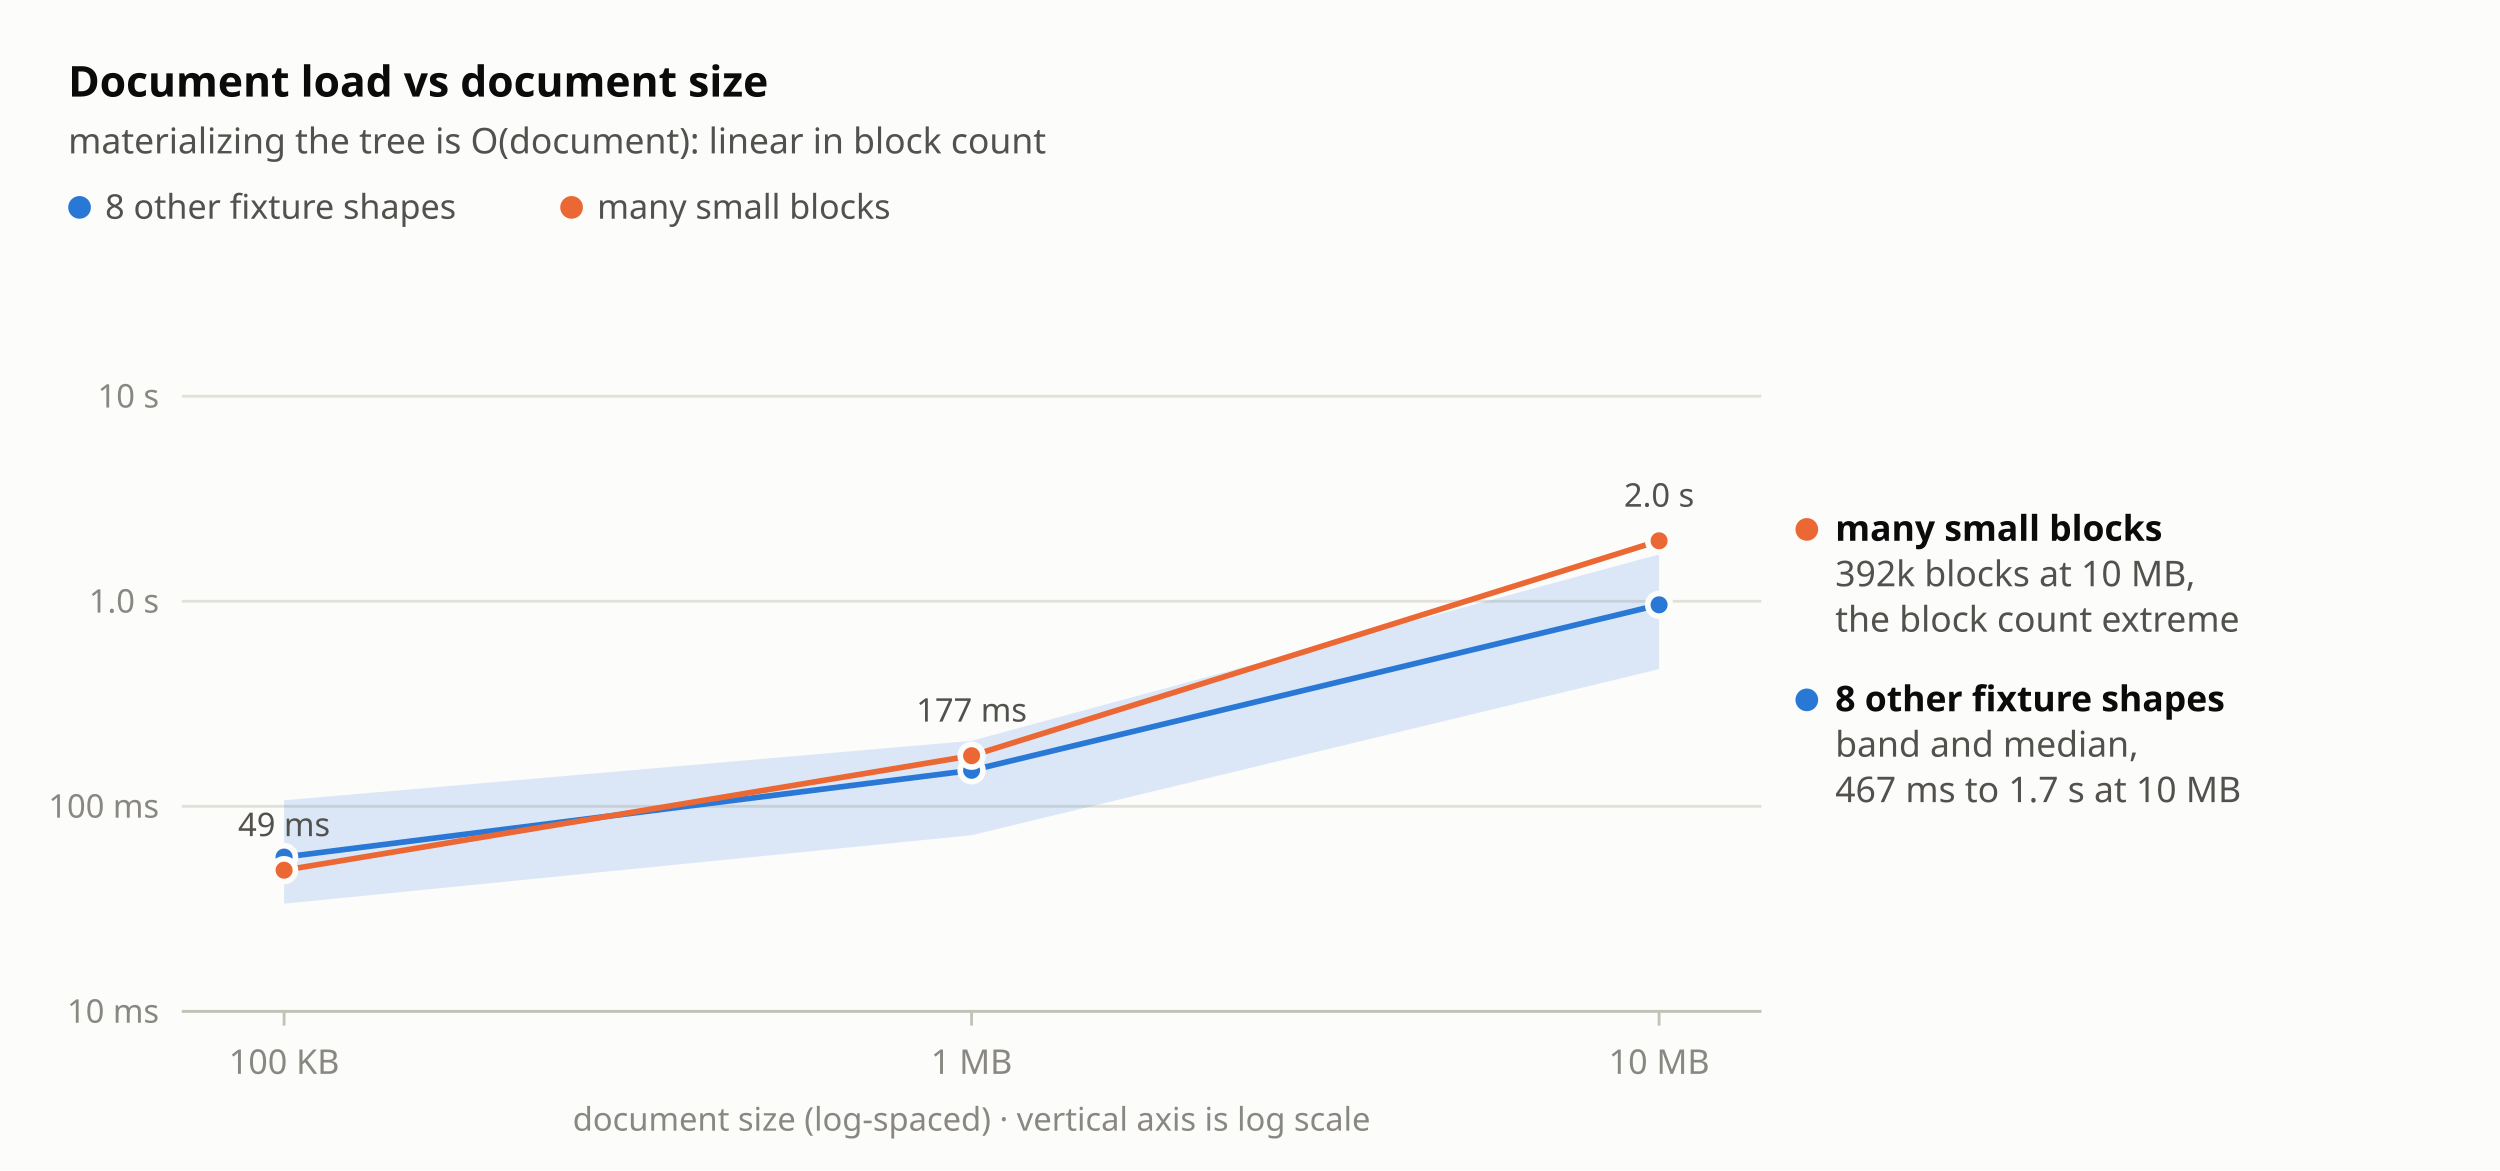
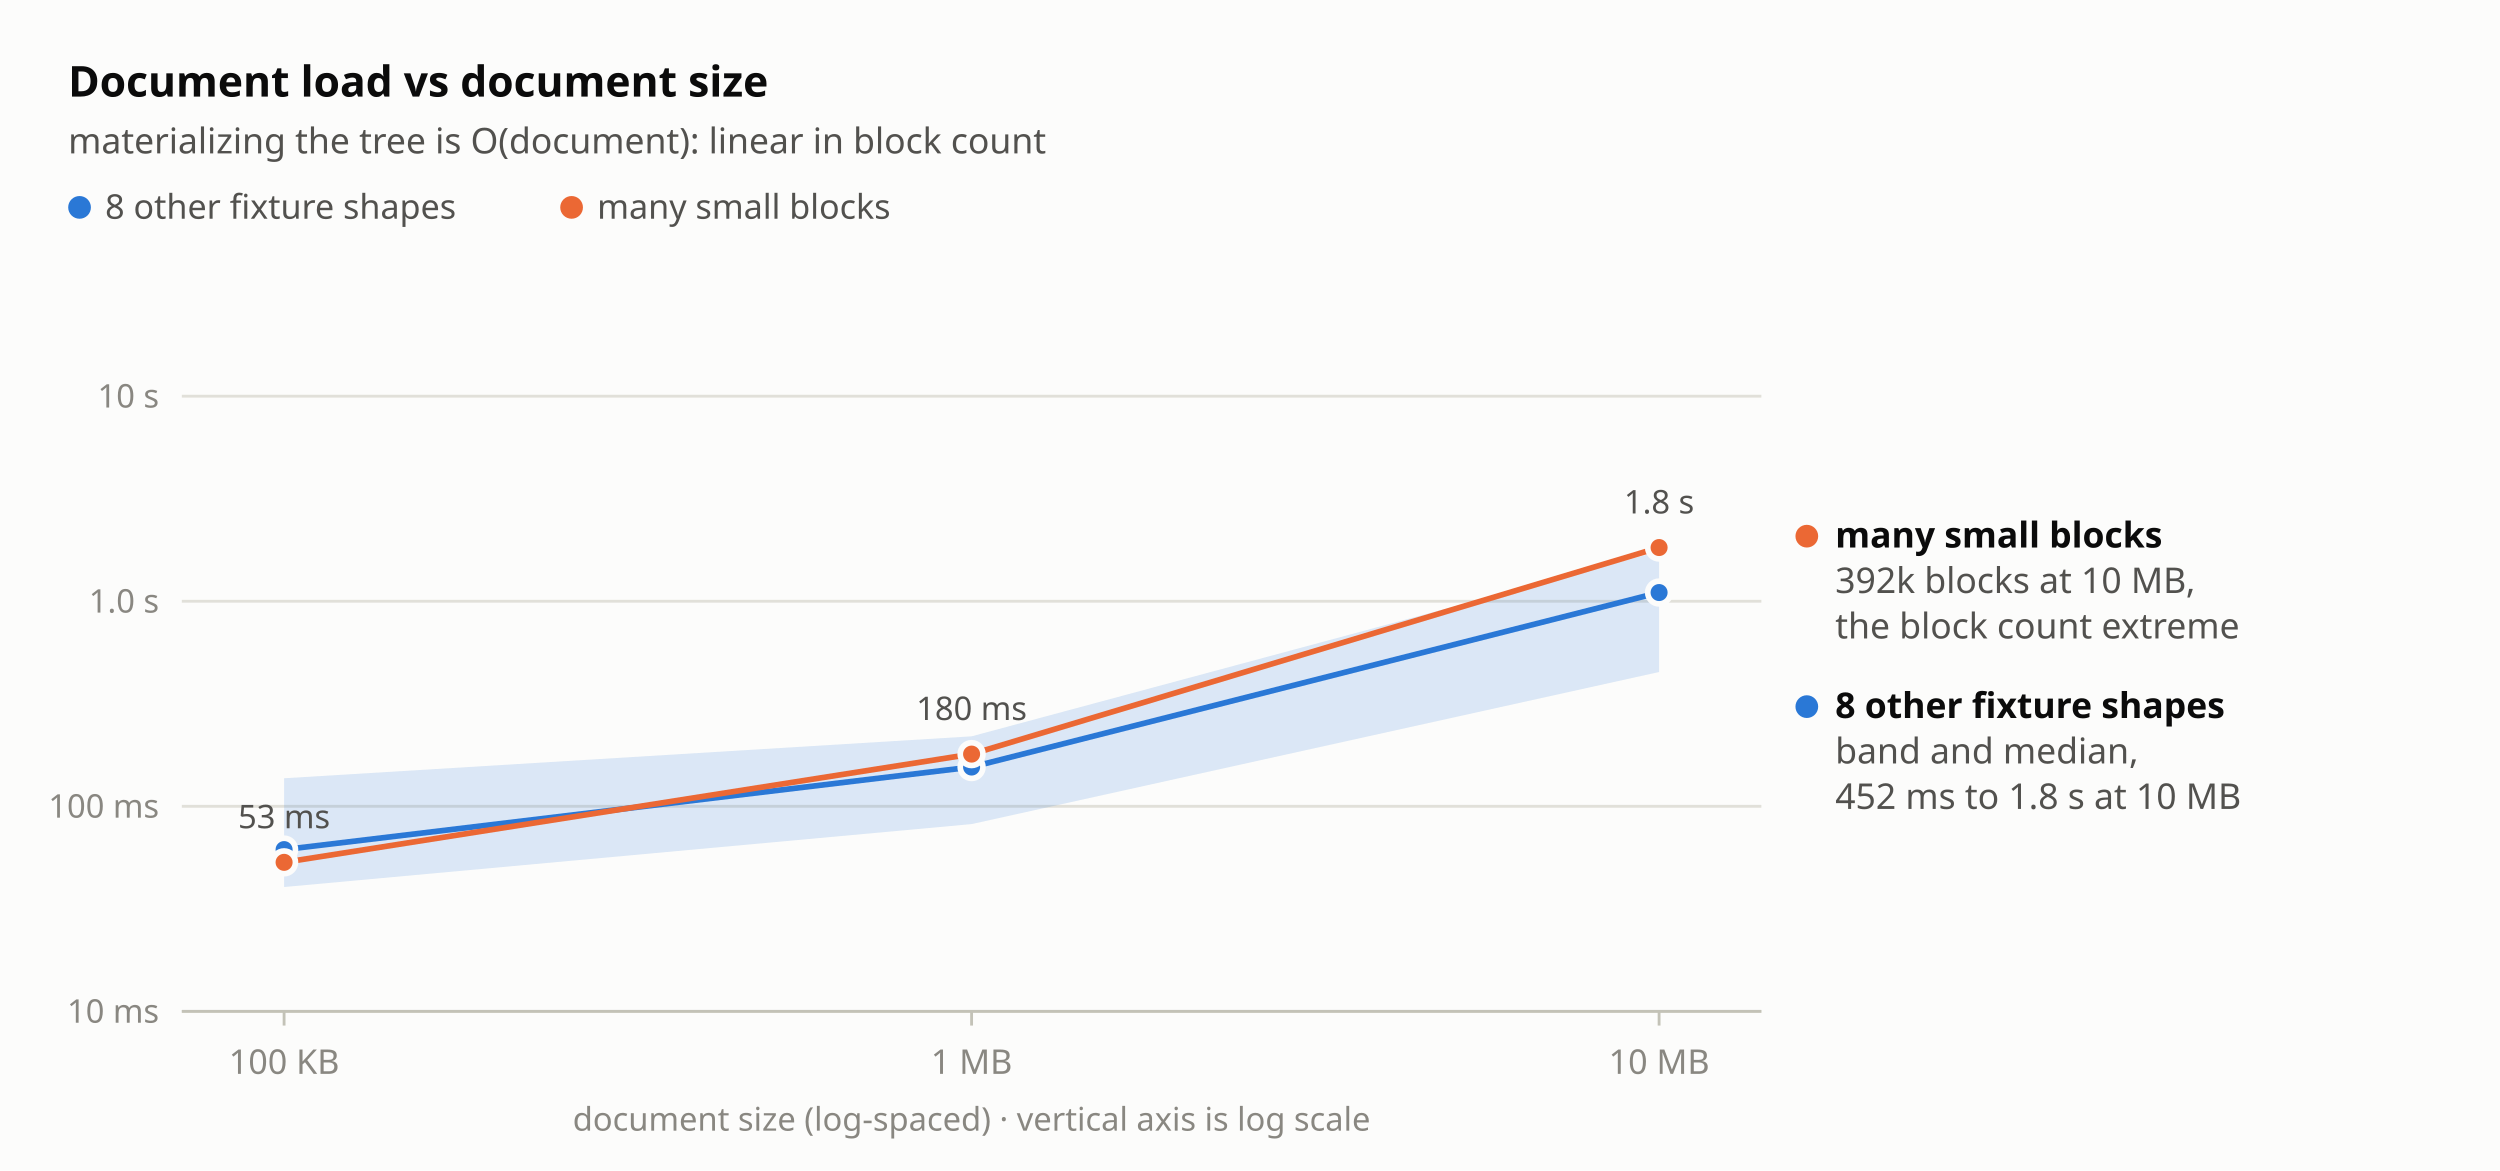
<svg xmlns="http://www.w3.org/2000/svg" width="880" height="412" viewBox="0 0 880 412" role="img" aria-label="Document load time across 9 fixture shapes from 100 kilobytes to 10 megabytes, on a log scale. Load grows roughly linearly with size; every shape loads within a few seconds at 10 megabytes, the 392 thousand block extreme taking the longest.">
  <rect width="880" height="412" fill="#fcfcfb" />
  <text x="24" y="34" font-family="system-ui, sans-serif" font-size="15" font-weight="600" fill="#0b0b0b" text-anchor="start">Document load vs document size</text>
  <text x="24" y="54" font-family="system-ui, sans-serif" font-size="12.5" font-weight="400" fill="#52514e" text-anchor="start">materializing the tree is O(document): linear in block count</text>
  <circle cx="28" cy="73" r="4" fill="#2a78d6" />
  <text x="37" y="77" font-family="system-ui, sans-serif" font-size="12" font-weight="400" fill="#52514e" text-anchor="start">8 other fixture shapes</text>
  <circle cx="201.2" cy="73" r="4" fill="#eb6834" />
  <text x="210.2" y="77" font-family="system-ui, sans-serif" font-size="12" font-weight="400" fill="#52514e" text-anchor="start">many small blocks</text>
  <line x1="64" y1="356" x2="620" y2="356" stroke="#e1e0d9" stroke-width="1" />
  <text x="56" y="360" font-family="system-ui, sans-serif" font-size="11.5" font-weight="400" fill="#898781" text-anchor="end" style="font-variant-numeric:tabular-nums">10 ms</text>
  <line x1="64" y1="283.819" x2="620" y2="283.819" stroke="#e1e0d9" stroke-width="1" />
  <text x="56" y="287.819" font-family="system-ui, sans-serif" font-size="11.5" font-weight="400" fill="#898781" text-anchor="end" style="font-variant-numeric:tabular-nums">100 ms</text>
  <line x1="64" y1="211.638" x2="620" y2="211.638" stroke="#e1e0d9" stroke-width="1" />
  <text x="56" y="215.638" font-family="system-ui, sans-serif" font-size="11.5" font-weight="400" fill="#898781" text-anchor="end" style="font-variant-numeric:tabular-nums">1.0 s</text>
  <line x1="64" y1="139.457" x2="620" y2="139.457" stroke="#e1e0d9" stroke-width="1" />
  <text x="56" y="143.457" font-family="system-ui, sans-serif" font-size="11.5" font-weight="400" fill="#898781" text-anchor="end" style="font-variant-numeric:tabular-nums">10 s</text>
  <line x1="64" y1="356" x2="620" y2="356" stroke="#c3c2b7" stroke-width="1" />
  <line x1="100" y1="356" x2="100" y2="361" stroke="#c3c2b7" stroke-width="1" />
  <text x="100" y="378" font-family="system-ui, sans-serif" font-size="12" font-weight="400" fill="#898781" text-anchor="middle">100 KB</text>
  <line x1="342" y1="356" x2="342" y2="361" stroke="#c3c2b7" stroke-width="1" />
  <text x="342" y="378" font-family="system-ui, sans-serif" font-size="12" font-weight="400" fill="#898781" text-anchor="middle">1 MB</text>
  <line x1="584" y1="356" x2="584" y2="361" stroke="#c3c2b7" stroke-width="1" />
  <text x="584" y="378" font-family="system-ui, sans-serif" font-size="12" font-weight="400" fill="#898781" text-anchor="middle">10 MB</text>
  <text x="342" y="398" font-family="system-ui, sans-serif" font-size="11.5" font-weight="400" fill="#898781" text-anchor="middle">document size (log-spaced) · vertical axis is log scale</text>
-   <polygon points="100,281.698 342,260.756 584,195.15 584,235.527 342,293.987 100,318.102" fill="#2a78d6" opacity="0.16" />
-   <polyline points="100,301.689 342,271.15 584,212.892" fill="none" stroke="#2a78d6" stroke-width="2" stroke-linecap="round" />
-   <circle cx="100" cy="301.689" r="4" fill="#2a78d6" stroke="#fcfcfb" stroke-width="2" />
-   <circle cx="342" cy="271.15" r="4" fill="#2a78d6" stroke="#fcfcfb" stroke-width="2" />
-   <circle cx="584" cy="212.892" r="4" fill="#2a78d6" stroke="#fcfcfb" stroke-width="2" />
-   <polyline points="100,306.309 342,266.009 584,190.355" fill="none" stroke="#eb6834" stroke-width="2" stroke-linecap="round" />
-   <circle cx="100" cy="306.309" r="4" fill="#eb6834" stroke="#fcfcfb" stroke-width="2" />
-   <text x="100" y="294.309" font-family="system-ui, sans-serif" font-size="11.5" font-weight="400" fill="#52514e" text-anchor="middle" style="font-variant-numeric:tabular-nums">49 ms</text>
-   <circle cx="342" cy="266.009" r="4" fill="#eb6834" stroke="#fcfcfb" stroke-width="2" />
-   <text x="342" y="254.009" font-family="system-ui, sans-serif" font-size="11.5" font-weight="400" fill="#52514e" text-anchor="middle" style="font-variant-numeric:tabular-nums">177 ms</text>
-   <circle cx="584" cy="190.355" r="4" fill="#eb6834" stroke="#fcfcfb" stroke-width="2" />
-   <text x="584" y="178.355" font-family="system-ui, sans-serif" font-size="11.5" font-weight="400" fill="#52514e" text-anchor="middle" style="font-variant-numeric:tabular-nums">2.0 s</text>
-   <circle cx="636" cy="186.355" r="4" fill="#eb6834" />
-   <text x="646" y="190.355" font-family="system-ui, sans-serif" font-size="12.5" font-weight="600" fill="#0b0b0b" text-anchor="start">many small blocks</text>
-   <text x="646" y="206.355" font-family="system-ui, sans-serif" font-size="12.5" font-weight="400" fill="#52514e" text-anchor="start">392k blocks at 10 MB,</text>
-   <text x="646" y="222.355" font-family="system-ui, sans-serif" font-size="12.5" font-weight="400" fill="#52514e" text-anchor="start">the block count extreme</text>
-   <circle cx="636" cy="246.355" r="4" fill="#2a78d6" />
-   <text x="646" y="250.355" font-family="system-ui, sans-serif" font-size="12.5" font-weight="600" fill="#0b0b0b" text-anchor="start">8 other fixture shapes</text>
-   <text x="646" y="266.355" font-family="system-ui, sans-serif" font-size="12.5" font-weight="400" fill="#52514e" text-anchor="start">band and median,</text>
-   <text x="646" y="282.355" font-family="system-ui, sans-serif" font-size="12.5" font-weight="400" fill="#52514e" text-anchor="start">467 ms to 1.7 s at 10 MB</text>
+   <polygon points="100,273.95 342,259.188 584,194.083 584,236.544 342,290.078 100,312.231" fill="#2a78d6" opacity="0.16" />
+   <polyline points="100,299.058 342,270 584,208.574" fill="none" stroke="#2a78d6" stroke-width="2" stroke-linecap="round" />
+   <circle cx="100" cy="299.058" r="4" fill="#2a78d6" stroke="#fcfcfb" stroke-width="2" />
+   <circle cx="342" cy="270" r="4" fill="#2a78d6" stroke="#fcfcfb" stroke-width="2" />
+   <circle cx="584" cy="208.574" r="4" fill="#2a78d6" stroke="#fcfcfb" stroke-width="2" />
+   <polyline points="100,303.544 342,265.446 584,192.734" fill="none" stroke="#eb6834" stroke-width="2" stroke-linecap="round" />
+   <circle cx="100" cy="303.544" r="4" fill="#eb6834" stroke="#fcfcfb" stroke-width="2" />
+   <text x="100" y="291.544" font-family="system-ui, sans-serif" font-size="11.5" font-weight="400" fill="#52514e" text-anchor="middle" style="font-variant-numeric:tabular-nums">53 ms</text>
+   <circle cx="342" cy="265.446" r="4" fill="#eb6834" stroke="#fcfcfb" stroke-width="2" />
+   <text x="342" y="253.446" font-family="system-ui, sans-serif" font-size="11.5" font-weight="400" fill="#52514e" text-anchor="middle" style="font-variant-numeric:tabular-nums">180 ms</text>
+   <circle cx="584" cy="192.734" r="4" fill="#eb6834" stroke="#fcfcfb" stroke-width="2" />
+   <text x="584" y="180.734" font-family="system-ui, sans-serif" font-size="11.5" font-weight="400" fill="#52514e" text-anchor="middle" style="font-variant-numeric:tabular-nums">1.8 s</text>
+   <circle cx="636" cy="188.734" r="4" fill="#eb6834" />
+   <text x="646" y="192.734" font-family="system-ui, sans-serif" font-size="12.5" font-weight="600" fill="#0b0b0b" text-anchor="start">many small blocks</text>
+   <text x="646" y="208.734" font-family="system-ui, sans-serif" font-size="12.5" font-weight="400" fill="#52514e" text-anchor="start">392k blocks at 10 MB,</text>
+   <text x="646" y="224.734" font-family="system-ui, sans-serif" font-size="12.5" font-weight="400" fill="#52514e" text-anchor="start">the block count extreme</text>
+   <circle cx="636" cy="248.734" r="4" fill="#2a78d6" />
+   <text x="646" y="252.734" font-family="system-ui, sans-serif" font-size="12.5" font-weight="600" fill="#0b0b0b" text-anchor="start">8 other fixture shapes</text>
+   <text x="646" y="268.734" font-family="system-ui, sans-serif" font-size="12.5" font-weight="400" fill="#52514e" text-anchor="start">band and median,</text>
+   <text x="646" y="284.734" font-family="system-ui, sans-serif" font-size="12.5" font-weight="400" fill="#52514e" text-anchor="start">452 ms to 1.8 s at 10 MB</text>
</svg>
